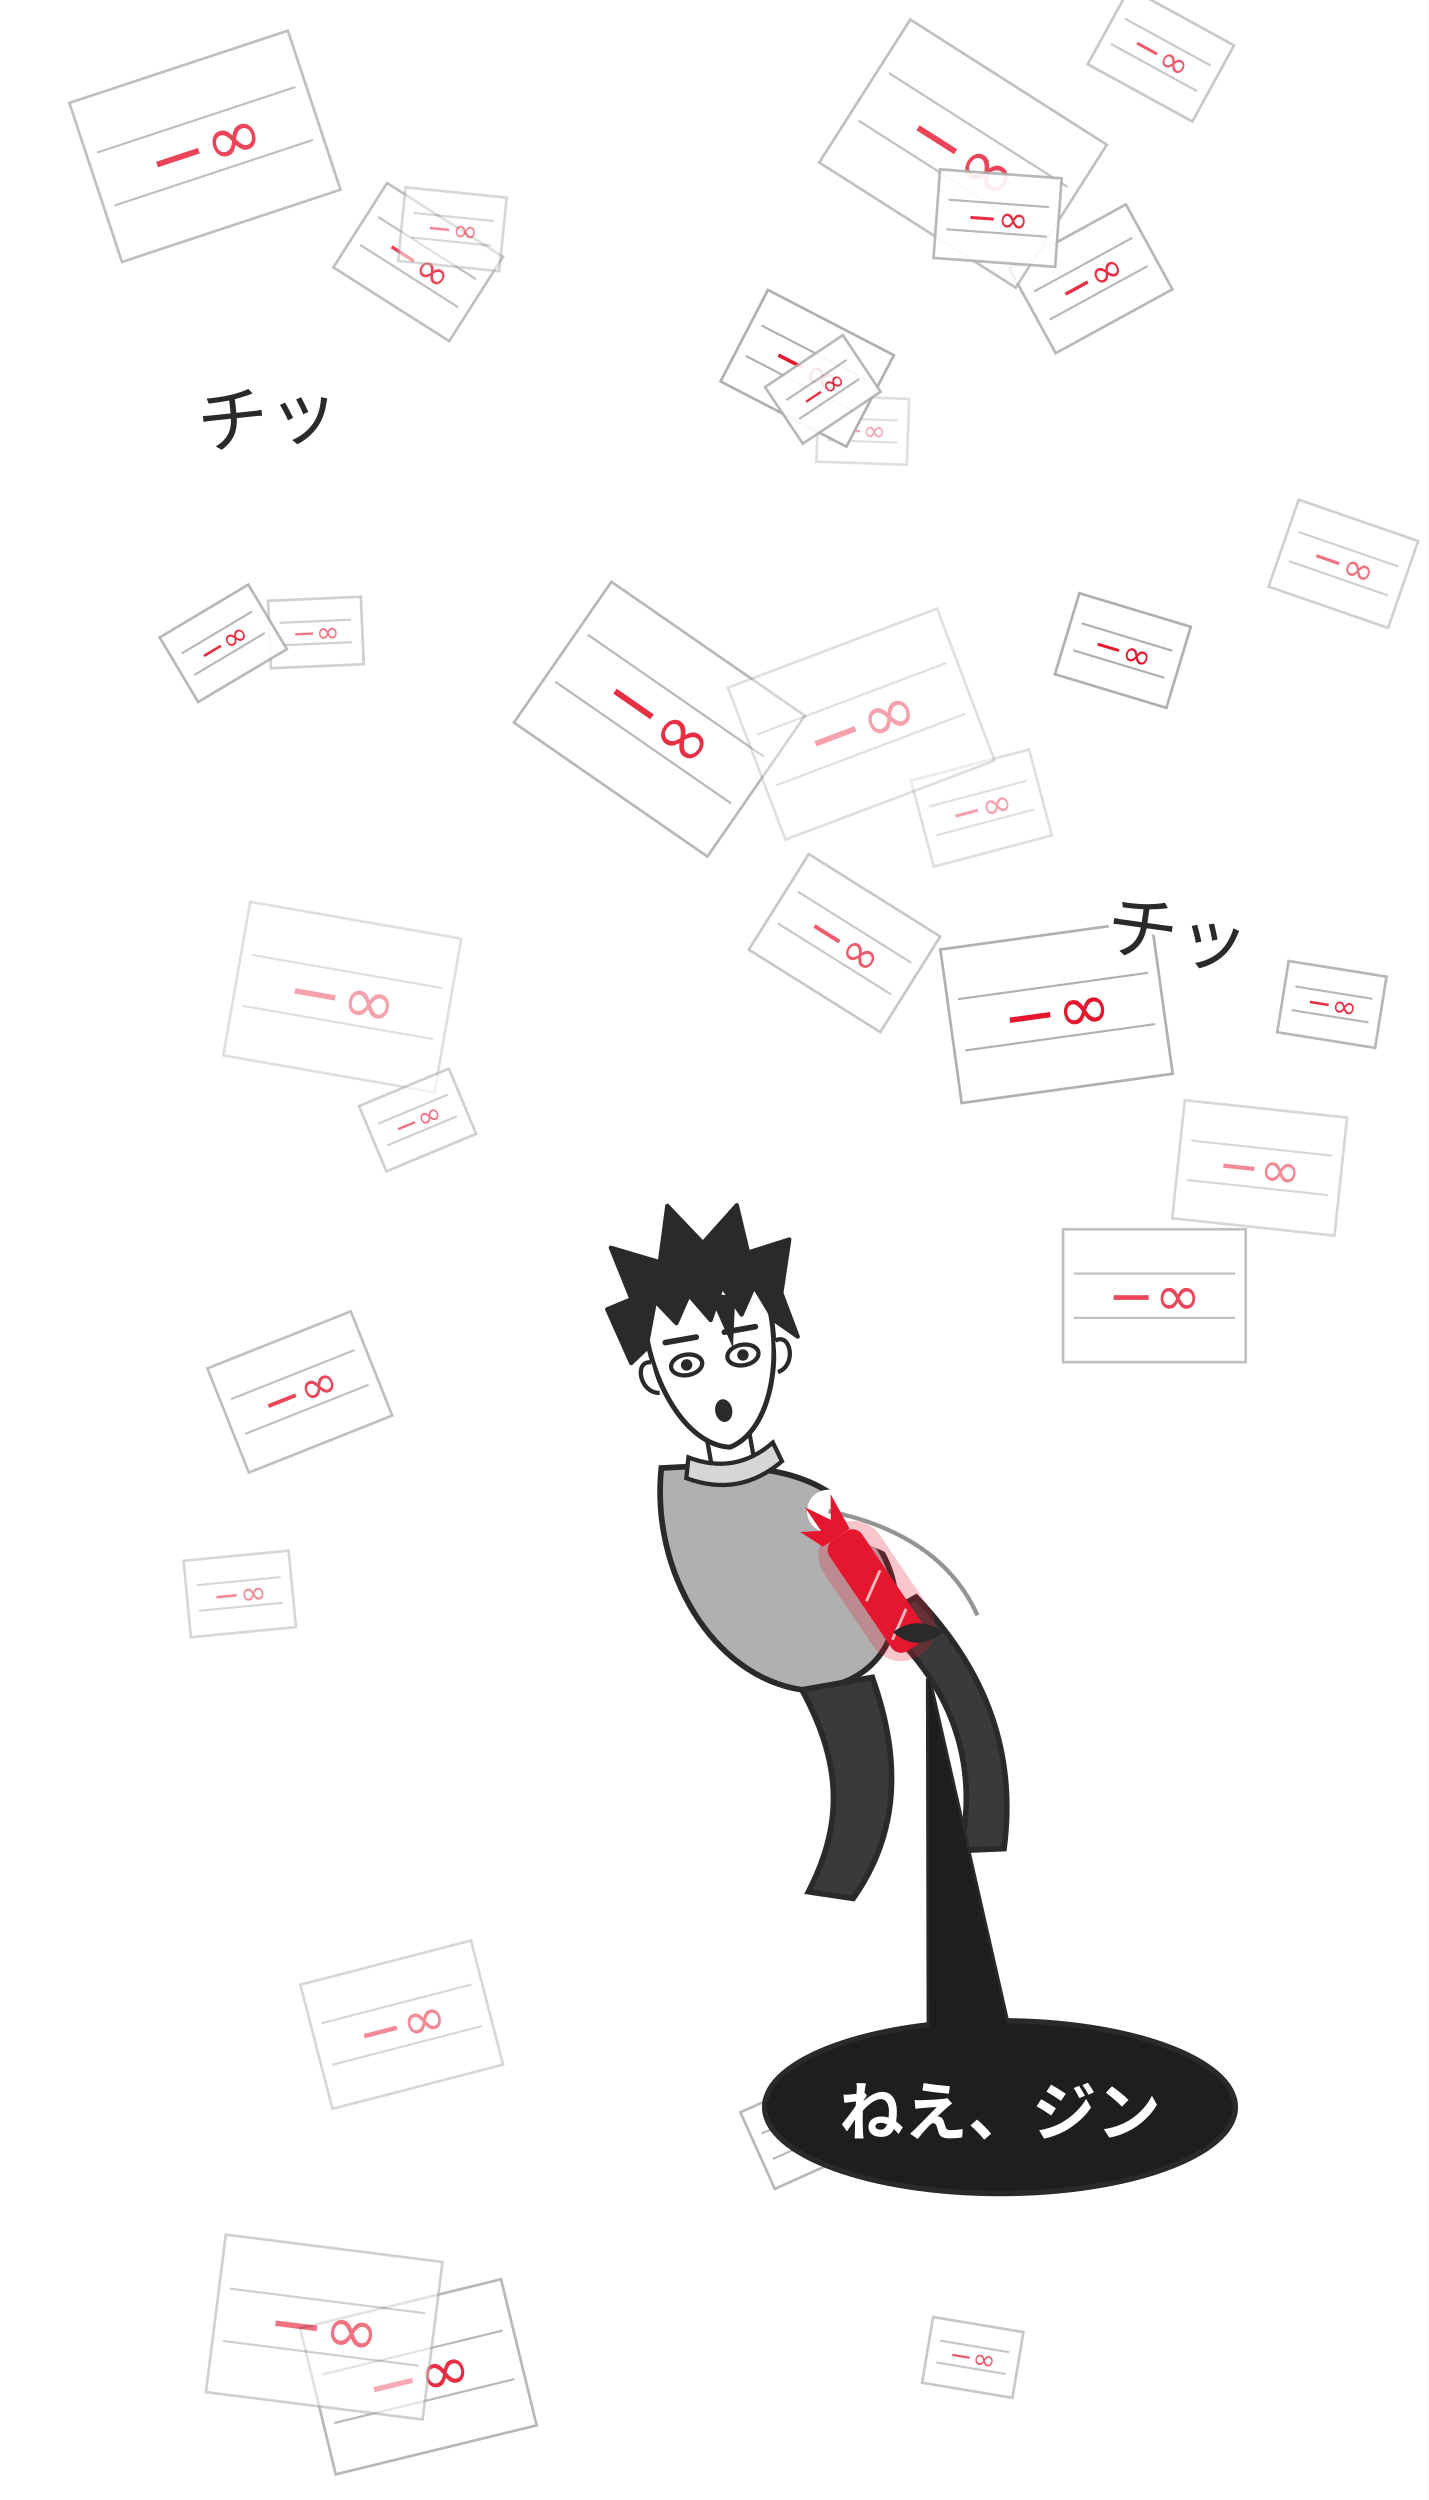
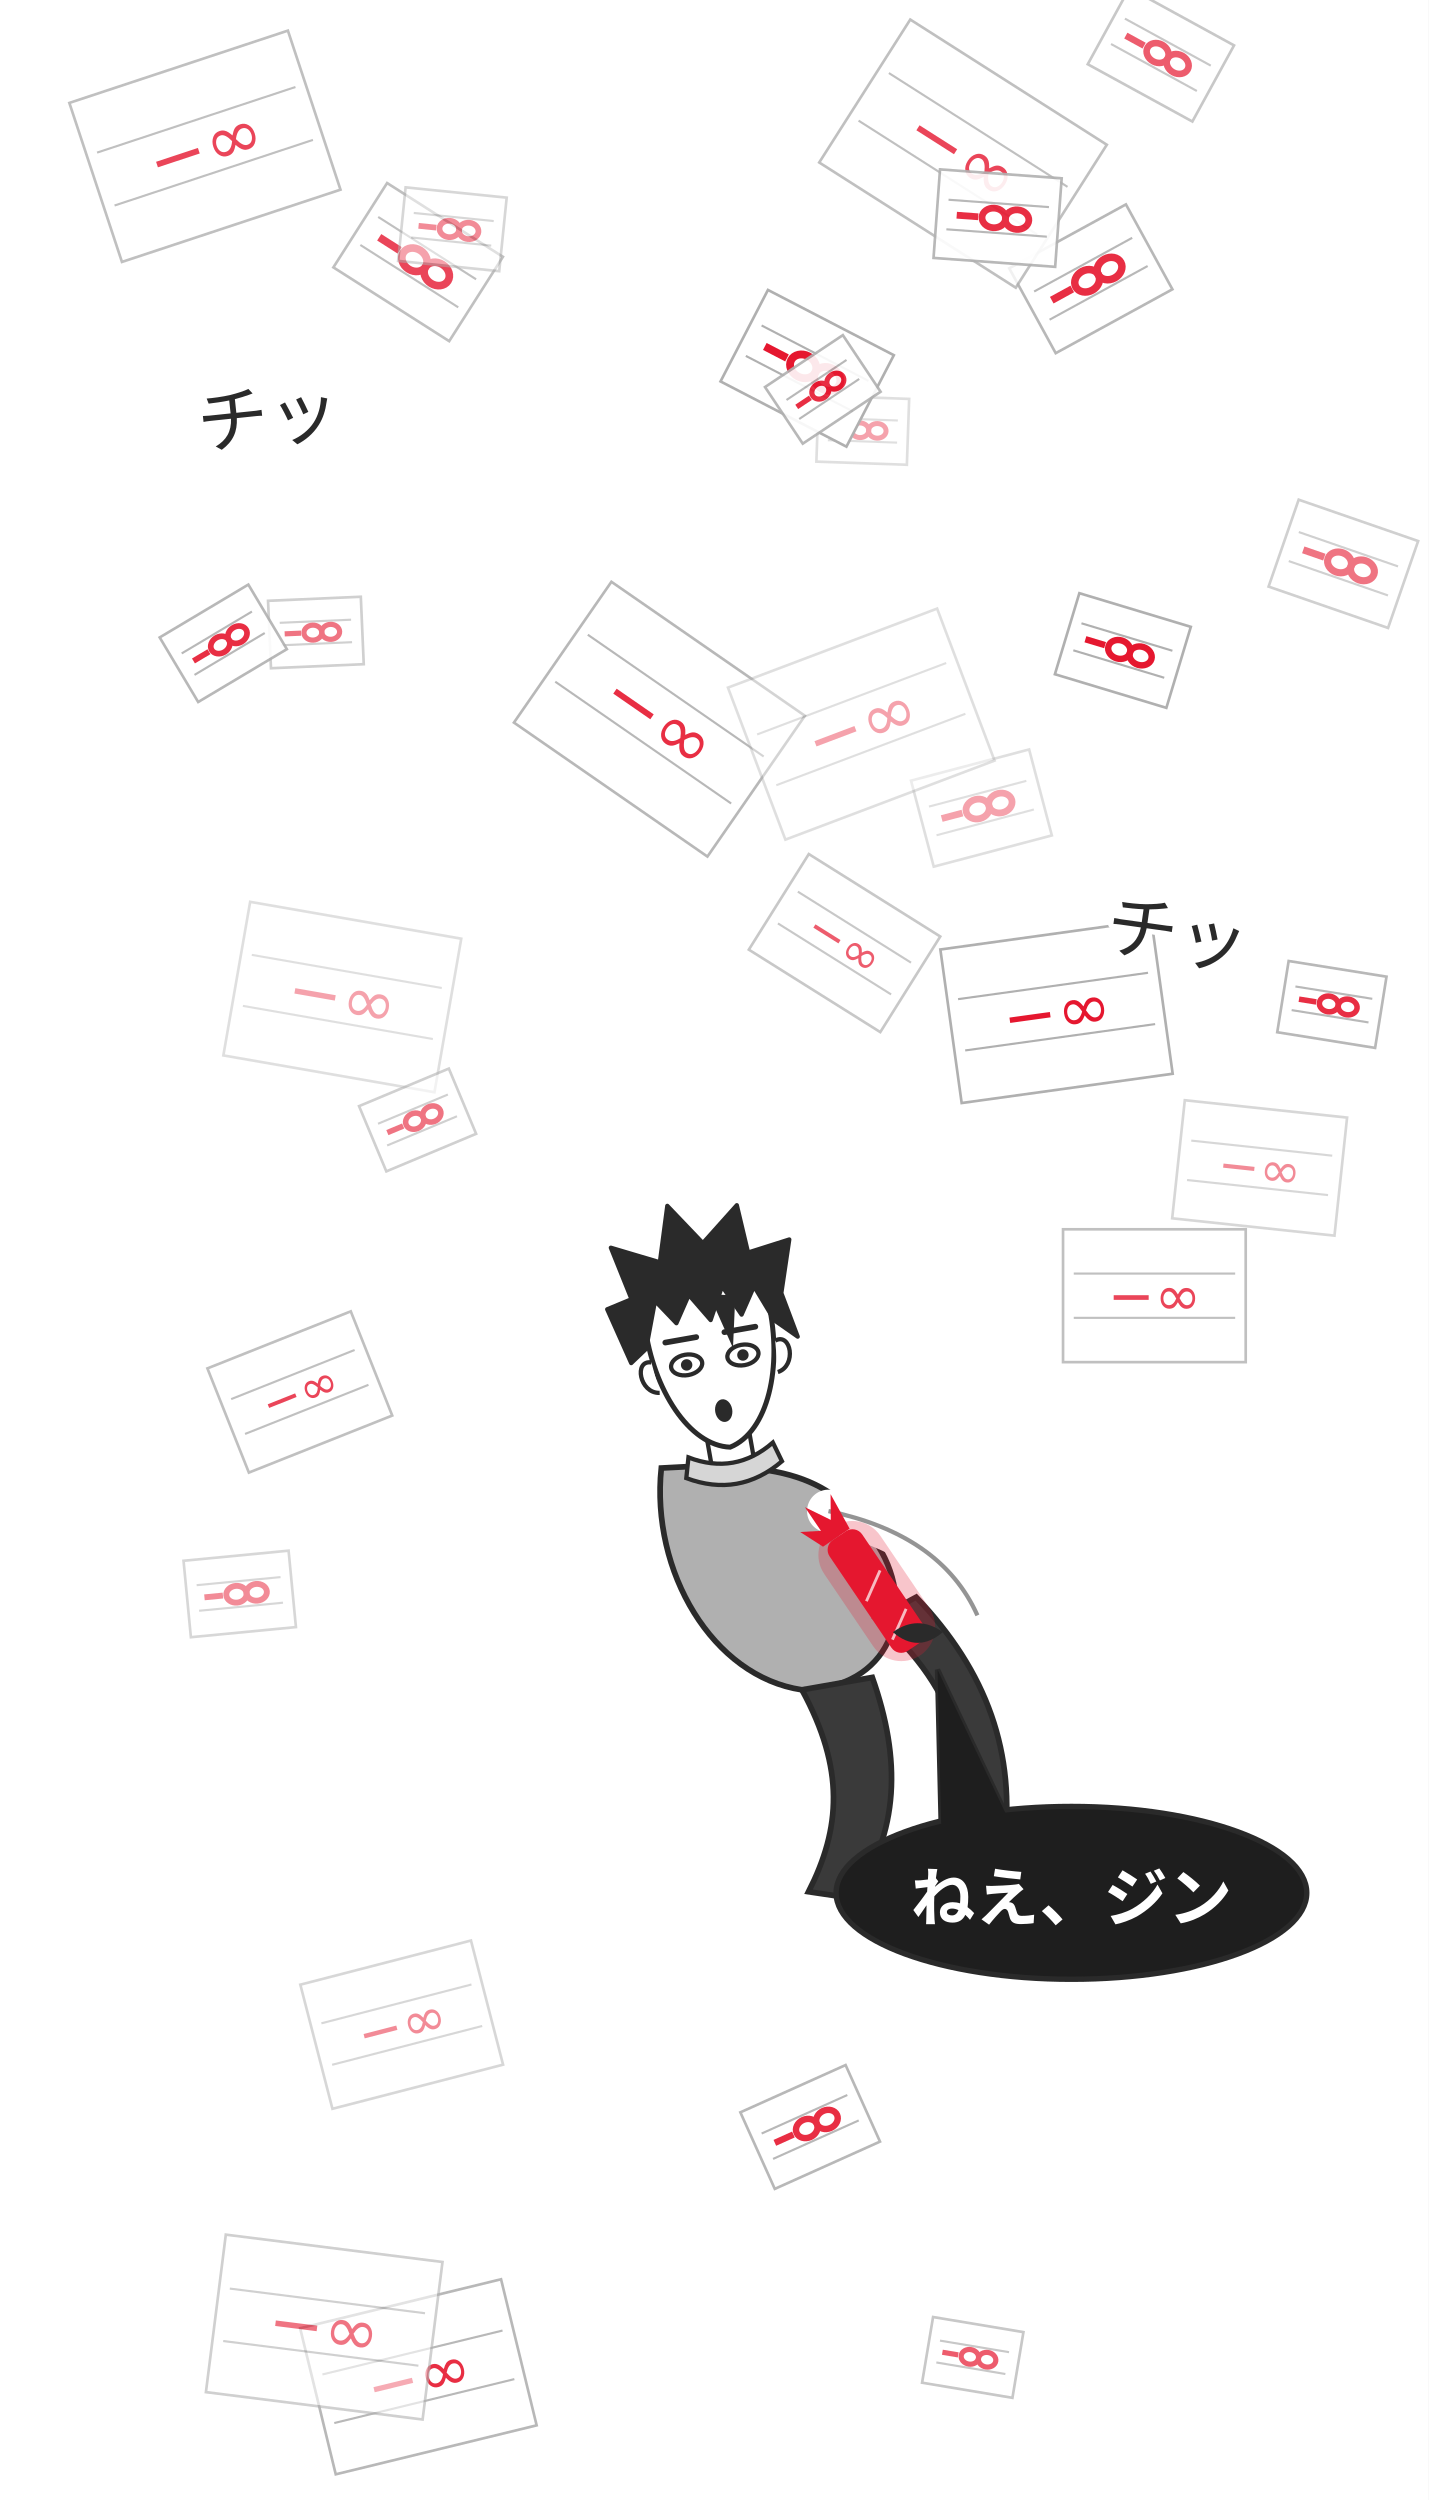
<svg xmlns="http://www.w3.org/2000/svg" viewBox="0 0 800 1400">
  <rect width="800" height="1400" fill="#FFFFFF" />
  <g transform="translate(705.4,654) rotate(6.1)" opacity="0.5">
    <rect x="-45.7" y="-33.2" width="91.4" height="66.5" fill="#FFFFFF" stroke="#B0B0B0" stroke-width="1.5" />
    <line x1="-39.7" y1="-11.1" x2="39.7" y2="-11.1" stroke="#B0B0B0" stroke-width="1.2" />
    <line x1="-39.7" y1="11.1" x2="39.7" y2="11.1" stroke="#B0B0B0" stroke-width="1.2" />
    <text x="0" y="0" font-family="Dela Gothic One, IPAGothic, sans-serif" font-size="27.9" fill="#E5172F" text-anchor="middle" dominant-baseline="central">−∞</text>
  </g>
  <g transform="translate(610.9,156.1) rotate(-28.7)" opacity="0.9">
    <rect x="-37.3" y="-27.1" width="74.5" height="54.2" fill="#FFFFFF" stroke="#B0B0B0" stroke-width="1.5" />
    <line x1="-31.3" y1="-9" x2="31.3" y2="-9" stroke="#B0B0B0" stroke-width="1.2" />
    <line x1="-31.3" y1="9" x2="31.3" y2="9" stroke="#B0B0B0" stroke-width="1.2" />
-     <text x="0" y="0" font-family="Dela Gothic One, IPAGothic, sans-serif" font-size="22.8" fill="#E5172F" text-anchor="middle" dominant-baseline="central">−∞</text>
+     <g fill="none" stroke="#E5172F" stroke-width="4.2">
+       <line x1="-25" y1="0" x2="-11.9" y2="0" />
+       <ellipse cx="-2.4" cy="0" rx="7.2" ry="6" />
+       <ellipse cx="11.9" cy="0" rx="7.2" ry="6" />
+     </g>
  </g>
  <g transform="translate(539.3,86.1) rotate(32.5)" opacity="0.8">
    <rect x="-65.3" y="-47.5" width="130.5" height="94.9" fill="#FFFFFF" stroke="#B0B0B0" stroke-width="1.5" />
    <line x1="-59.3" y1="-15.8" x2="59.3" y2="-15.8" stroke="#B0B0B0" stroke-width="1.2" />
    <line x1="-59.3" y1="15.8" x2="59.3" y2="15.8" stroke="#B0B0B0" stroke-width="1.2" />
    <text x="0" y="0" font-family="Dela Gothic One, IPAGothic, sans-serif" font-size="39.9" fill="#E5172F" text-anchor="middle" dominant-baseline="central">−∞</text>
  </g>
  <g transform="translate(483.2,241) rotate(2)" opacity="0.4">
    <rect x="-25.4" y="-18.5" width="50.7" height="36.9" fill="#FFFFFF" stroke="#B0B0B0" stroke-width="1.5" />
    <line x1="-19.4" y1="-6.2" x2="19.4" y2="-6.2" stroke="#B0B0B0" stroke-width="1.2" />
    <line x1="-19.4" y1="6.2" x2="19.4" y2="6.2" stroke="#B0B0B0" stroke-width="1.2" />
-     <text x="0" y="0" font-family="Dela Gothic One, IPAGothic, sans-serif" font-size="15.5" fill="#E5172F" text-anchor="middle" dominant-baseline="central">−∞</text>
+     <g fill="none" stroke="#E5172F" stroke-width="2.8">
+       <line x1="-17" y1="0" x2="-8.1" y2="0" />
+       <ellipse cx="-1.6" cy="0" rx="4.9" ry="4.1" />
+       <ellipse cx="8.1" cy="0" rx="4.9" ry="4.1" />
+     </g>
  </g>
  <g transform="translate(176.9,354.2) rotate(-2.5)" opacity="0.6">
    <rect x="-26" y="-18.9" width="52" height="37.8" fill="#FFFFFF" stroke="#B0B0B0" stroke-width="1.5" />
    <line x1="-20" y1="-6.3" x2="20" y2="-6.3" stroke="#B0B0B0" stroke-width="1.2" />
    <line x1="-20" y1="6.3" x2="20" y2="6.3" stroke="#B0B0B0" stroke-width="1.2" />
-     <text x="0" y="0" font-family="Dela Gothic One, IPAGothic, sans-serif" font-size="15.9" fill="#E5172F" text-anchor="middle" dominant-baseline="central">−∞</text>
+     <g fill="none" stroke="#E5172F" stroke-width="2.9">
+       <line x1="-17.5" y1="0" x2="-8.3" y2="0" />
+       <ellipse cx="-1.7" cy="0" rx="5" ry="4.2" />
+       <ellipse cx="8.3" cy="0" rx="5" ry="4.2" />
+     </g>
  </g>
  <g transform="translate(646.5,725.6) rotate(-0)" opacity="0.8">
    <rect x="-51.2" y="-37.2" width="102.3" height="74.4" fill="#FFFFFF" stroke="#B0B0B0" stroke-width="1.5" />
    <line x1="-45.2" y1="-12.4" x2="45.2" y2="-12.4" stroke="#B0B0B0" stroke-width="1.2" />
    <line x1="-45.2" y1="12.4" x2="45.2" y2="12.4" stroke="#B0B0B0" stroke-width="1.2" />
    <text x="0" y="0" font-family="Dela Gothic One, IPAGothic, sans-serif" font-size="31.3" fill="#E5172F" text-anchor="middle" dominant-baseline="central">−∞</text>
  </g>
  <g transform="translate(369.3,402.7) rotate(34.7)" opacity="0.9">
    <rect x="-65.9" y="-47.9" width="131.8" height="95.9" fill="#FFFFFF" stroke="#B0B0B0" stroke-width="1.5" />
    <line x1="-59.9" y1="-16" x2="59.9" y2="-16" stroke="#B0B0B0" stroke-width="1.2" />
    <line x1="-59.9" y1="16" x2="59.9" y2="16" stroke="#B0B0B0" stroke-width="1.2" />
    <text x="0" y="0" font-family="Dela Gothic One, IPAGothic, sans-serif" font-size="40.3" fill="#E5172F" text-anchor="middle" dominant-baseline="central">−∞</text>
  </g>
  <g transform="translate(549.6,452.5) rotate(-14.8)" opacity="0.4">
    <rect x="-34.2" y="-24.9" width="68.4" height="49.8" fill="#FFFFFF" stroke="#B0B0B0" stroke-width="1.5" />
    <line x1="-28.2" y1="-8.3" x2="28.2" y2="-8.3" stroke="#B0B0B0" stroke-width="1.2" />
    <line x1="-28.2" y1="8.3" x2="28.2" y2="8.3" stroke="#B0B0B0" stroke-width="1.2" />
-     <text x="0" y="0" font-family="Dela Gothic One, IPAGothic, sans-serif" font-size="20.9" fill="#E5172F" text-anchor="middle" dominant-baseline="central">−∞</text>
+     <g fill="none" stroke="#E5172F" stroke-width="3.8">
+       <line x1="-23" y1="0" x2="-11" y2="0" />
+       <ellipse cx="-2.2" cy="0" rx="6.6" ry="5.5" />
+       <ellipse cx="11" cy="0" rx="6.6" ry="5.5" />
+     </g>
  </g>
  <g transform="translate(591.7,566.5) rotate(-7.9)" opacity="1">
    <rect x="-59.7" y="-43.4" width="119.3" height="86.8" fill="#FFFFFF" stroke="#B0B0B0" stroke-width="1.5" />
    <line x1="-53.7" y1="-14.5" x2="53.7" y2="-14.5" stroke="#B0B0B0" stroke-width="1.2" />
    <line x1="-53.7" y1="14.5" x2="53.7" y2="14.5" stroke="#B0B0B0" stroke-width="1.2" />
    <text x="0" y="0" font-family="Dela Gothic One, IPAGothic, sans-serif" font-size="36.5" fill="#E5172F" text-anchor="middle" dominant-baseline="central">−∞</text>
  </g>
  <g transform="translate(650.1,30.7) rotate(28.7)" opacity="0.7">
    <rect x="-33.4" y="-24.3" width="66.8" height="48.6" fill="#FFFFFF" stroke="#B0B0B0" stroke-width="1.5" />
    <line x1="-27.4" y1="-8.1" x2="27.4" y2="-8.1" stroke="#B0B0B0" stroke-width="1.2" />
    <line x1="-27.4" y1="8.1" x2="27.4" y2="8.1" stroke="#B0B0B0" stroke-width="1.2" />
-     <text x="0" y="0" font-family="Dela Gothic One, IPAGothic, sans-serif" font-size="20.4" fill="#E5172F" text-anchor="middle" dominant-baseline="central">−∞</text>
+     <g fill="none" stroke="#E5172F" stroke-width="3.7">
+       <line x1="-22.4" y1="0" x2="-10.7" y2="0" />
+       <ellipse cx="-2.1" cy="0" rx="6.4" ry="5.3" />
+       <ellipse cx="10.7" cy="0" rx="6.4" ry="5.3" />
+     </g>
  </g>
  <g transform="translate(745.9,562.5) rotate(9.1)" opacity="0.9">
    <rect x="-27.8" y="-20.2" width="55.5" height="40.4" fill="#FFFFFF" stroke="#B0B0B0" stroke-width="1.5" />
    <line x1="-21.8" y1="-6.7" x2="21.8" y2="-6.7" stroke="#B0B0B0" stroke-width="1.2" />
    <line x1="-21.8" y1="6.7" x2="21.8" y2="6.7" stroke="#B0B0B0" stroke-width="1.2" />
-     <text x="0" y="0" font-family="Dela Gothic One, IPAGothic, sans-serif" font-size="17" fill="#E5172F" text-anchor="middle" dominant-baseline="central">−∞</text>
+     <g fill="none" stroke="#E5172F" stroke-width="3.1">
+       <line x1="-18.7" y1="0" x2="-8.9" y2="0" />
+       <ellipse cx="-1.8" cy="0" rx="5.3" ry="4.4" />
+       <ellipse cx="8.9" cy="0" rx="5.3" ry="4.4" />
+     </g>
  </g>
  <g transform="translate(234.2,146.8) rotate(32.5)" opacity="0.8">
    <rect x="-38.5" y="-28" width="76.9" height="56" fill="#FFFFFF" stroke="#B0B0B0" stroke-width="1.5" />
    <line x1="-32.5" y1="-9.3" x2="32.5" y2="-9.3" stroke="#B0B0B0" stroke-width="1.2" />
    <line x1="-32.5" y1="9.3" x2="32.5" y2="9.3" stroke="#B0B0B0" stroke-width="1.2" />
-     <text x="0" y="0" font-family="Dela Gothic One, IPAGothic, sans-serif" font-size="23.5" fill="#E5172F" text-anchor="middle" dominant-baseline="central">−∞</text>
+     <g fill="none" stroke="#E5172F" stroke-width="4.3">
+       <line x1="-25.9" y1="0" x2="-12.3" y2="0" />
+       <ellipse cx="-2.5" cy="0" rx="7.4" ry="6.2" />
+       <ellipse cx="12.3" cy="0" rx="7.4" ry="6.2" />
+     </g>
  </g>
  <g transform="translate(125,360.2) rotate(-30.8)" opacity="0.9">
    <rect x="-28.9" y="-21" width="57.8" height="42.1" fill="#FFFFFF" stroke="#B0B0B0" stroke-width="1.5" />
    <line x1="-22.9" y1="-7" x2="22.9" y2="-7" stroke="#B0B0B0" stroke-width="1.2" />
    <line x1="-22.9" y1="7" x2="22.9" y2="7" stroke="#B0B0B0" stroke-width="1.2" />
-     <text x="0" y="0" font-family="Dela Gothic One, IPAGothic, sans-serif" font-size="17.7" fill="#E5172F" text-anchor="middle" dominant-baseline="central">−∞</text>
+     <g fill="none" stroke="#E5172F" stroke-width="3.2">
+       <line x1="-19.4" y1="0" x2="-9.3" y2="0" />
+       <ellipse cx="-1.9" cy="0" rx="5.6" ry="4.6" />
+       <ellipse cx="9.3" cy="0" rx="5.6" ry="4.6" />
+     </g>
  </g>
  <g transform="translate(167.9,779.5) rotate(-21.7)" opacity="0.8">
    <rect x="-43.2" y="-31.4" width="86.4" height="62.8" fill="#FFFFFF" stroke="#B0B0B0" stroke-width="1.5" />
    <line x1="-37.2" y1="-10.5" x2="37.2" y2="-10.5" stroke="#B0B0B0" stroke-width="1.2" />
    <line x1="-37.2" y1="10.5" x2="37.2" y2="10.5" stroke="#B0B0B0" stroke-width="1.2" />
    <text x="0" y="0" font-family="Dela Gothic One, IPAGothic, sans-serif" font-size="26.4" fill="#E5172F" text-anchor="middle" dominant-baseline="central">−∞</text>
  </g>
  <g transform="translate(134.3,892.6) rotate(-5.5)" opacity="0.5">
    <rect x="-29.6" y="-21.5" width="59.1" height="43" fill="#FFFFFF" stroke="#B0B0B0" stroke-width="1.5" />
    <line x1="-23.6" y1="-7.2" x2="23.6" y2="-7.2" stroke="#B0B0B0" stroke-width="1.2" />
    <line x1="-23.6" y1="7.2" x2="23.6" y2="7.2" stroke="#B0B0B0" stroke-width="1.2" />
-     <text x="0" y="0" font-family="Dela Gothic One, IPAGothic, sans-serif" font-size="18.1" fill="#E5172F" text-anchor="middle" dominant-baseline="central">−∞</text>
+     <g fill="none" stroke="#E5172F" stroke-width="3.3">
+       <line x1="-19.9" y1="0" x2="-9.5" y2="0" />
+       <ellipse cx="-1.9" cy="0" rx="5.7" ry="4.7" />
+       <ellipse cx="9.5" cy="0" rx="5.7" ry="4.7" />
+     </g>
  </g>
  <g transform="translate(234.3,1331) rotate(-13.7)" opacity="0.9">
    <rect x="-57.9" y="-42.1" width="115.8" height="84.2" fill="#FFFFFF" stroke="#B0B0B0" stroke-width="1.5" />
    <line x1="-51.9" y1="-14" x2="51.9" y2="-14" stroke="#B0B0B0" stroke-width="1.2" />
    <line x1="-51.9" y1="14" x2="51.9" y2="14" stroke="#B0B0B0" stroke-width="1.2" />
    <text x="0" y="0" font-family="Dela Gothic One, IPAGothic, sans-serif" font-size="35.4" fill="#E5172F" text-anchor="middle" dominant-baseline="central">−∞</text>
  </g>
  <g transform="translate(191.7,558.3) rotate(9.9)" opacity="0.4">
    <rect x="-60" y="-43.6" width="120" height="87.3" fill="#FFFFFF" stroke="#B0B0B0" stroke-width="1.5" />
    <line x1="-54" y1="-14.5" x2="54" y2="-14.5" stroke="#B0B0B0" stroke-width="1.2" />
    <line x1="-54" y1="14.5" x2="54" y2="14.5" stroke="#B0B0B0" stroke-width="1.2" />
    <text x="0" y="0" font-family="Dela Gothic One, IPAGothic, sans-serif" font-size="36.7" fill="#E5172F" text-anchor="middle" dominant-baseline="central">−∞</text>
  </g>
  <g transform="translate(752.3,315.7) rotate(19.1)" opacity="0.6">
    <rect x="-35.4" y="-25.7" width="70.8" height="51.5" fill="#FFFFFF" stroke="#B0B0B0" stroke-width="1.5" />
    <line x1="-29.4" y1="-8.6" x2="29.4" y2="-8.6" stroke="#B0B0B0" stroke-width="1.2" />
    <line x1="-29.4" y1="8.6" x2="29.4" y2="8.6" stroke="#B0B0B0" stroke-width="1.2" />
-     <text x="0" y="0" font-family="Dela Gothic One, IPAGothic, sans-serif" font-size="21.6" fill="#E5172F" text-anchor="middle" dominant-baseline="central">−∞</text>
+     <g fill="none" stroke="#E5172F" stroke-width="4">
+       <line x1="-23.8" y1="0" x2="-11.3" y2="0" />
+       <ellipse cx="-2.3" cy="0" rx="6.8" ry="5.7" />
+       <ellipse cx="11.3" cy="0" rx="6.8" ry="5.7" />
+     </g>
  </g>
  <g transform="translate(253.4,128.4) rotate(5.8)" opacity="0.5">
    <rect x="-28.5" y="-20.7" width="56.9" height="41.4" fill="#FFFFFF" stroke="#B0B0B0" stroke-width="1.5" />
    <line x1="-22.5" y1="-6.9" x2="22.5" y2="-6.9" stroke="#B0B0B0" stroke-width="1.2" />
    <line x1="-22.5" y1="6.9" x2="22.5" y2="6.9" stroke="#B0B0B0" stroke-width="1.2" />
-     <text x="0" y="0" font-family="Dela Gothic One, IPAGothic, sans-serif" font-size="17.4" fill="#E5172F" text-anchor="middle" dominant-baseline="central">−∞</text>
+     <g fill="none" stroke="#E5172F" stroke-width="3.2">
+       <line x1="-19.1" y1="0" x2="-9.1" y2="0" />
+       <ellipse cx="-1.8" cy="0" rx="5.5" ry="4.6" />
+       <ellipse cx="9.1" cy="0" rx="5.5" ry="4.6" />
+     </g>
  </g>
  <g transform="translate(472.9,528.1) rotate(32.1)" opacity="0.7">
    <rect x="-43.4" y="-31.6" width="86.9" height="63.2" fill="#FFFFFF" stroke="#B0B0B0" stroke-width="1.5" />
    <line x1="-37.4" y1="-10.5" x2="37.4" y2="-10.5" stroke="#B0B0B0" stroke-width="1.2" />
    <line x1="-37.4" y1="10.5" x2="37.4" y2="10.5" stroke="#B0B0B0" stroke-width="1.2" />
    <text x="0" y="0" font-family="Dela Gothic One, IPAGothic, sans-serif" font-size="26.5" fill="#E5172F" text-anchor="middle" dominant-baseline="central">−∞</text>
  </g>
  <g transform="translate(453.7,1191.1) rotate(-24.2)" opacity="0.9">
    <rect x="-32.3" y="-23.5" width="64.6" height="47" fill="#FFFFFF" stroke="#B0B0B0" stroke-width="1.5" />
    <line x1="-26.3" y1="-7.8" x2="26.3" y2="-7.8" stroke="#B0B0B0" stroke-width="1.2" />
    <line x1="-26.3" y1="7.8" x2="26.3" y2="7.8" stroke="#B0B0B0" stroke-width="1.2" />
-     <text x="0" y="0" font-family="Dela Gothic One, IPAGothic, sans-serif" font-size="19.7" fill="#E5172F" text-anchor="middle" dominant-baseline="central">−∞</text>
+     <g fill="none" stroke="#E5172F" stroke-width="3.6">
+       <line x1="-21.7" y1="0" x2="-10.3" y2="0" />
+       <ellipse cx="-2.1" cy="0" rx="6.2" ry="5.2" />
+       <ellipse cx="10.3" cy="0" rx="6.2" ry="5.2" />
+     </g>
  </g>
  <g transform="translate(628.8,364.3) rotate(16.8)" opacity="1">
    <rect x="-32.6" y="-23.7" width="65.2" height="47.4" fill="#FFFFFF" stroke="#B0B0B0" stroke-width="1.5" />
    <line x1="-26.6" y1="-7.9" x2="26.6" y2="-7.9" stroke="#B0B0B0" stroke-width="1.2" />
    <line x1="-26.6" y1="7.9" x2="26.6" y2="7.9" stroke="#B0B0B0" stroke-width="1.2" />
-     <text x="0" y="0" font-family="Dela Gothic One, IPAGothic, sans-serif" font-size="19.9" fill="#E5172F" text-anchor="middle" dominant-baseline="central">−∞</text>
+     <g fill="none" stroke="#E5172F" stroke-width="3.6">
+       <line x1="-21.9" y1="0" x2="-10.4" y2="0" />
+       <ellipse cx="-2.1" cy="0" rx="6.3" ry="5.2" />
+       <ellipse cx="10.4" cy="0" rx="6.3" ry="5.2" />
+     </g>
  </g>
  <g transform="translate(181.5,1303.2) rotate(7.2)" opacity="0.6">
    <rect x="-61.1" y="-44.5" width="122.3" height="88.9" fill="#FFFFFF" stroke="#B0B0B0" stroke-width="1.5" />
    <line x1="-55.1" y1="-14.8" x2="55.1" y2="-14.8" stroke="#B0B0B0" stroke-width="1.2" />
    <line x1="-55.1" y1="14.8" x2="55.1" y2="14.8" stroke="#B0B0B0" stroke-width="1.2" />
    <text x="0" y="0" font-family="Dela Gothic One, IPAGothic, sans-serif" font-size="37.4" fill="#E5172F" text-anchor="middle" dominant-baseline="central">−∞</text>
  </g>
  <g transform="translate(114.8,81.9) rotate(-18.3)" opacity="0.8">
    <rect x="-64.5" y="-46.9" width="128.9" height="93.8" fill="#FFFFFF" stroke="#B0B0B0" stroke-width="1.5" />
    <line x1="-58.5" y1="-15.6" x2="58.5" y2="-15.6" stroke="#B0B0B0" stroke-width="1.2" />
    <line x1="-58.5" y1="15.6" x2="58.5" y2="15.6" stroke="#B0B0B0" stroke-width="1.2" />
    <text x="0" y="0" font-family="Dela Gothic One, IPAGothic, sans-serif" font-size="39.4" fill="#E5172F" text-anchor="middle" dominant-baseline="central">−∞</text>
  </g>
  <g transform="translate(225,1133.8) rotate(-14.5)" opacity="0.5">
    <rect x="-49.4" y="-35.9" width="98.7" height="71.8" fill="#FFFFFF" stroke="#B0B0B0" stroke-width="1.5" />
    <line x1="-43.4" y1="-12" x2="43.4" y2="-12" stroke="#B0B0B0" stroke-width="1.2" />
    <line x1="-43.4" y1="12" x2="43.4" y2="12" stroke="#B0B0B0" stroke-width="1.2" />
    <text x="0" y="0" font-family="Dela Gothic One, IPAGothic, sans-serif" font-size="30.2" fill="#E5172F" text-anchor="middle" dominant-baseline="central">−∞</text>
  </g>
  <g transform="translate(558.7,122.2) rotate(4.2)" opacity="0.9">
    <rect x="-34.2" y="-24.9" width="68.3" height="49.7" fill="#FFFFFF" stroke="#B0B0B0" stroke-width="1.5" />
    <line x1="-28.2" y1="-8.3" x2="28.2" y2="-8.3" stroke="#B0B0B0" stroke-width="1.2" />
    <line x1="-28.2" y1="8.3" x2="28.2" y2="8.3" stroke="#B0B0B0" stroke-width="1.2" />
-     <text x="0" y="0" font-family="Dela Gothic One, IPAGothic, sans-serif" font-size="20.9" fill="#E5172F" text-anchor="middle" dominant-baseline="central">−∞</text>
+     <g fill="none" stroke="#E5172F" stroke-width="3.8">
+       <line x1="-23" y1="0" x2="-10.9" y2="0" />
+       <ellipse cx="-2.2" cy="0" rx="6.6" ry="5.5" />
+       <ellipse cx="10.9" cy="0" rx="6.6" ry="5.5" />
+     </g>
  </g>
  <g transform="translate(482.3,405.5) rotate(-20.7)" opacity="0.4">
    <rect x="-62.6" y="-45.5" width="125.2" height="91" fill="#FFFFFF" stroke="#B0B0B0" stroke-width="1.5" />
    <line x1="-56.6" y1="-15.2" x2="56.6" y2="-15.2" stroke="#B0B0B0" stroke-width="1.2" />
    <line x1="-56.6" y1="15.2" x2="56.6" y2="15.2" stroke="#B0B0B0" stroke-width="1.2" />
    <text x="0" y="0" font-family="Dela Gothic One, IPAGothic, sans-serif" font-size="38.2" fill="#E5172F" text-anchor="middle" dominant-baseline="central">−∞</text>
  </g>
  <g transform="translate(233.8,627.2) rotate(-22.7)" opacity="0.6">
    <rect x="-27.2" y="-19.8" width="54.5" height="39.6" fill="#FFFFFF" stroke="#B0B0B0" stroke-width="1.5" />
    <line x1="-21.2" y1="-6.6" x2="21.2" y2="-6.6" stroke="#B0B0B0" stroke-width="1.2" />
    <line x1="-21.2" y1="6.6" x2="21.2" y2="6.6" stroke="#B0B0B0" stroke-width="1.2" />
-     <text x="0" y="0" font-family="Dela Gothic One, IPAGothic, sans-serif" font-size="16.6" fill="#E5172F" text-anchor="middle" dominant-baseline="central">−∞</text>
+     <g fill="none" stroke="#E5172F" stroke-width="3.1">
+       <line x1="-18.3" y1="0" x2="-8.7" y2="0" />
+       <ellipse cx="-1.7" cy="0" rx="5.2" ry="4.4" />
+       <ellipse cx="8.7" cy="0" rx="5.2" ry="4.4" />
+     </g>
  </g>
  <g transform="translate(452,206.3) rotate(27.4)" opacity="1">
    <rect x="-39.7" y="-28.9" width="79.4" height="57.7" fill="#FFFFFF" stroke="#B0B0B0" stroke-width="1.5" />
    <line x1="-33.7" y1="-9.6" x2="33.7" y2="-9.6" stroke="#B0B0B0" stroke-width="1.2" />
    <line x1="-33.7" y1="9.6" x2="33.7" y2="9.6" stroke="#B0B0B0" stroke-width="1.2" />
-     <text x="0" y="0" font-family="Dela Gothic One, IPAGothic, sans-serif" font-size="24.2" fill="#E5172F" text-anchor="middle" dominant-baseline="central">−∞</text>
+     <g fill="none" stroke="#E5172F" stroke-width="4.4">
+       <line x1="-26.7" y1="0" x2="-12.7" y2="0" />
+       <ellipse cx="-2.5" cy="0" rx="7.6" ry="6.4" />
+       <ellipse cx="12.7" cy="0" rx="7.6" ry="6.4" />
+     </g>
  </g>
  <g transform="translate(460.8,218.1) rotate(-33.7)" opacity="0.9">
    <rect x="-26.2" y="-19.1" width="52.4" height="38.1" fill="#FFFFFF" stroke="#B0B0B0" stroke-width="1.5" />
    <line x1="-20.2" y1="-6.4" x2="20.2" y2="-6.4" stroke="#B0B0B0" stroke-width="1.2" />
    <line x1="-20.2" y1="6.4" x2="20.2" y2="6.4" stroke="#B0B0B0" stroke-width="1.2" />
-     <text x="0" y="0" font-family="Dela Gothic One, IPAGothic, sans-serif" font-size="16" fill="#E5172F" text-anchor="middle" dominant-baseline="central">−∞</text>
+     <g fill="none" stroke="#E5172F" stroke-width="2.9">
+       <line x1="-17.6" y1="0" x2="-8.4" y2="0" />
+       <ellipse cx="-1.7" cy="0" rx="5" ry="4.2" />
+       <ellipse cx="8.4" cy="0" rx="5" ry="4.2" />
+     </g>
  </g>
  <g transform="translate(544.7,1320.1) rotate(9.5)" opacity="0.7">
    <rect x="-25.6" y="-18.6" width="51.3" height="37.3" fill="#FFFFFF" stroke="#B0B0B0" stroke-width="1.5" />
    <line x1="-19.6" y1="-6.2" x2="19.6" y2="-6.2" stroke="#B0B0B0" stroke-width="1.2" />
    <line x1="-19.6" y1="6.2" x2="19.6" y2="6.2" stroke="#B0B0B0" stroke-width="1.2" />
-     <text x="0" y="0" font-family="Dela Gothic One, IPAGothic, sans-serif" font-size="15.7" fill="#E5172F" text-anchor="middle" dominant-baseline="central">−∞</text>
+     <g fill="none" stroke="#E5172F" stroke-width="2.9">
+       <line x1="-17.2" y1="0" x2="-8.2" y2="0" />
+       <ellipse cx="-1.6" cy="0" rx="4.9" ry="4.1" />
+       <ellipse cx="8.2" cy="0" rx="4.9" ry="4.1" />
+     </g>
  </g>
  <text x="150" y="230" font-family="Dela Gothic One, IPAGothic, sans-serif" font-size="40" fill="#2A2A2A" stroke="#FFFFFF" stroke-width="6" paint-order="stroke" stroke-linejoin="round" text-anchor="middle" dominant-baseline="central" letter-spacing="0" transform="rotate(-6 150 230)">チッ</text>
  <text x="660" y="520" font-family="Dela Gothic One, IPAGothic, sans-serif" font-size="40" fill="#2A2A2A" stroke="#FFFFFF" stroke-width="6" paint-order="stroke" stroke-linejoin="round" text-anchor="middle" dominant-baseline="central" letter-spacing="0" transform="rotate(8 660 520)">チッ</text>
  <g transform="translate(400,760) rotate(-10) scale(0.8,0.8)">
    <path d="M-50,70 C-70,140 -40,220 20,240 C80,250 110,200 90,150 C70,100 40,80 -50,70 Z" fill="#B0B0B0" stroke="#2A2A2A" stroke-width="4" />
    <path d="M20,240 C40,300 30,340 0,380 L30,390 C70,350 80,300 70,240 Z M80,200 C130,260 130,320 110,370 L140,374 C160,310 150,250 110,190 Z" fill="#3A3A3A" stroke="#2A2A2A" stroke-width="4" />
    <path d="M60,120 C110,140 140,170 150,210" stroke="#FFFFFF" stroke-width="30" stroke-linecap="round" fill="none" />
    <path d="M60,120 C110,140 140,170 150,210" stroke="#2A2A2A" stroke-width="3" fill="none" opacity="0.5" />
  </g>
  <g transform="translate(512,922) rotate(-124.1)">
    <rect x="-6" y="-19" width="86.9" height="38" rx="19" fill="#E5172F" opacity="0.25" />
    <rect x="0" y="-11" width="74.9" height="22" rx="6.6" fill="#E5172F" />
    <line x1="10" y1="-8" x2="20" y2="8" stroke="#FFFFFF" stroke-width="1.6" opacity="0.7" />
    <line x1="36" y1="-8" x2="46" y2="8" stroke="#FFFFFF" stroke-width="1.6" opacity="0.7" />
    <path d="M74.9,-11 l14,-6 l-6,10 l16,0 l-14,8 l12,8 l-22,-2 Z" fill="#E5172F" />
  </g>
  <path d="M500,914 Q514,904 528,914 Q514,926 500,914 Z" fill="#2A2A2A" />
  <g transform="translate(400,760) rotate(-10) scale(0.8,0.8)">
    <rect x="-15" y="42" width="30" height="34" fill="#FFFFFF" stroke="#2A2A2A" stroke-width="3" />
    <path d="M-44,-30 C-46,15 -28,58 0,64 C28,58 46,15 44,-30 C40,-72 -40,-72 -44,-30 Z" fill="#FFFFFF" stroke="#2A2A2A" stroke-width="3.5" />
    <path d="M-44,-4 C-56,-8 -56,16 -42,18 M44,-4 C56,-8 56,16 42,18" fill="#FFFFFF" stroke="#2A2A2A" stroke-width="3" />
    <polygon points="-58,-6 -68,-46 -50,-50 -58,-88 -26,-72 -14,-110 6,-80 34,-102 36,-68 66,-72 54,-36 60,-4 46,-18 36,-44 24,-26 14,-48 2,-26 -10,-46 -22,-28 -34,-46 -46,-14" fill="#2A2A2A" stroke="#2A2A2A" stroke-width="3" stroke-linejoin="round" />
    <polygon points="4,-44 14,-4 22,-40" fill="#2A2A2A" />
    <ellipse cx="-20" cy="2" rx="11" ry="7.2" fill="#FFFFFF" stroke="#2A2A2A" stroke-width="3" />
    <circle cx="-20" cy="2" r="4" fill="#2A2A2A" />
    <ellipse cx="20" cy="2" rx="11" ry="7.2" fill="#FFFFFF" stroke="#2A2A2A" stroke-width="3" />
    <circle cx="20" cy="2" r="4" fill="#2A2A2A" />
    <path d="M-32,-16 L-10,-16 M32,-16 L10,-16" stroke="#2A2A2A" stroke-width="4" stroke-linecap="round" />
    <ellipse cx="0" cy="38" rx="6" ry="8" fill="#2A2A2A" />
    <path d="M-30,66 Q0,84 30,66 L34,80 Q0,100 -34,80 Z" fill="#D6D6D6" stroke="#2A2A2A" stroke-width="3" />
  </g>
-   <path d="M565.8,1141.3 L520,940 L520.4,1144.1" fill="#1E1E1E" stroke="#2A2A2A" stroke-width="3" />
-   <ellipse cx="560" cy="1180" rx="131.8" ry="48.4" fill="#1E1E1E" stroke="#2A2A2A" stroke-width="3" />
-   <path d="M565.8,1141.3 L520,940 L520.4,1144.1 Z" fill="#1E1E1E" stroke="none" />
-   <text x="560" y="1180" font-family="Zen Kaku Gothic New, IPAGothic, sans-serif" font-size="36" font-weight="700" fill="#FFFFFF" text-anchor="middle" dominant-baseline="central">ねえ、ジン</text>
+   <path d="M566.8,1023.2 L525,935 L527.3,1031.9" fill="#1E1E1E" stroke="#2A2A2A" stroke-width="3" />
+   <ellipse cx="600" cy="1060" rx="131.8" ry="48.4" fill="#1E1E1E" stroke="#2A2A2A" stroke-width="3" />
+   <path d="M566.8,1023.2 L525,935 L527.3,1031.9 Z" fill="#1E1E1E" stroke="none" />
+   <text x="600" y="1060" font-family="Zen Kaku Gothic New, IPAGothic, sans-serif" font-size="36" font-weight="700" fill="#FFFFFF" text-anchor="middle" dominant-baseline="central">ねえ、ジン</text>
</svg>
